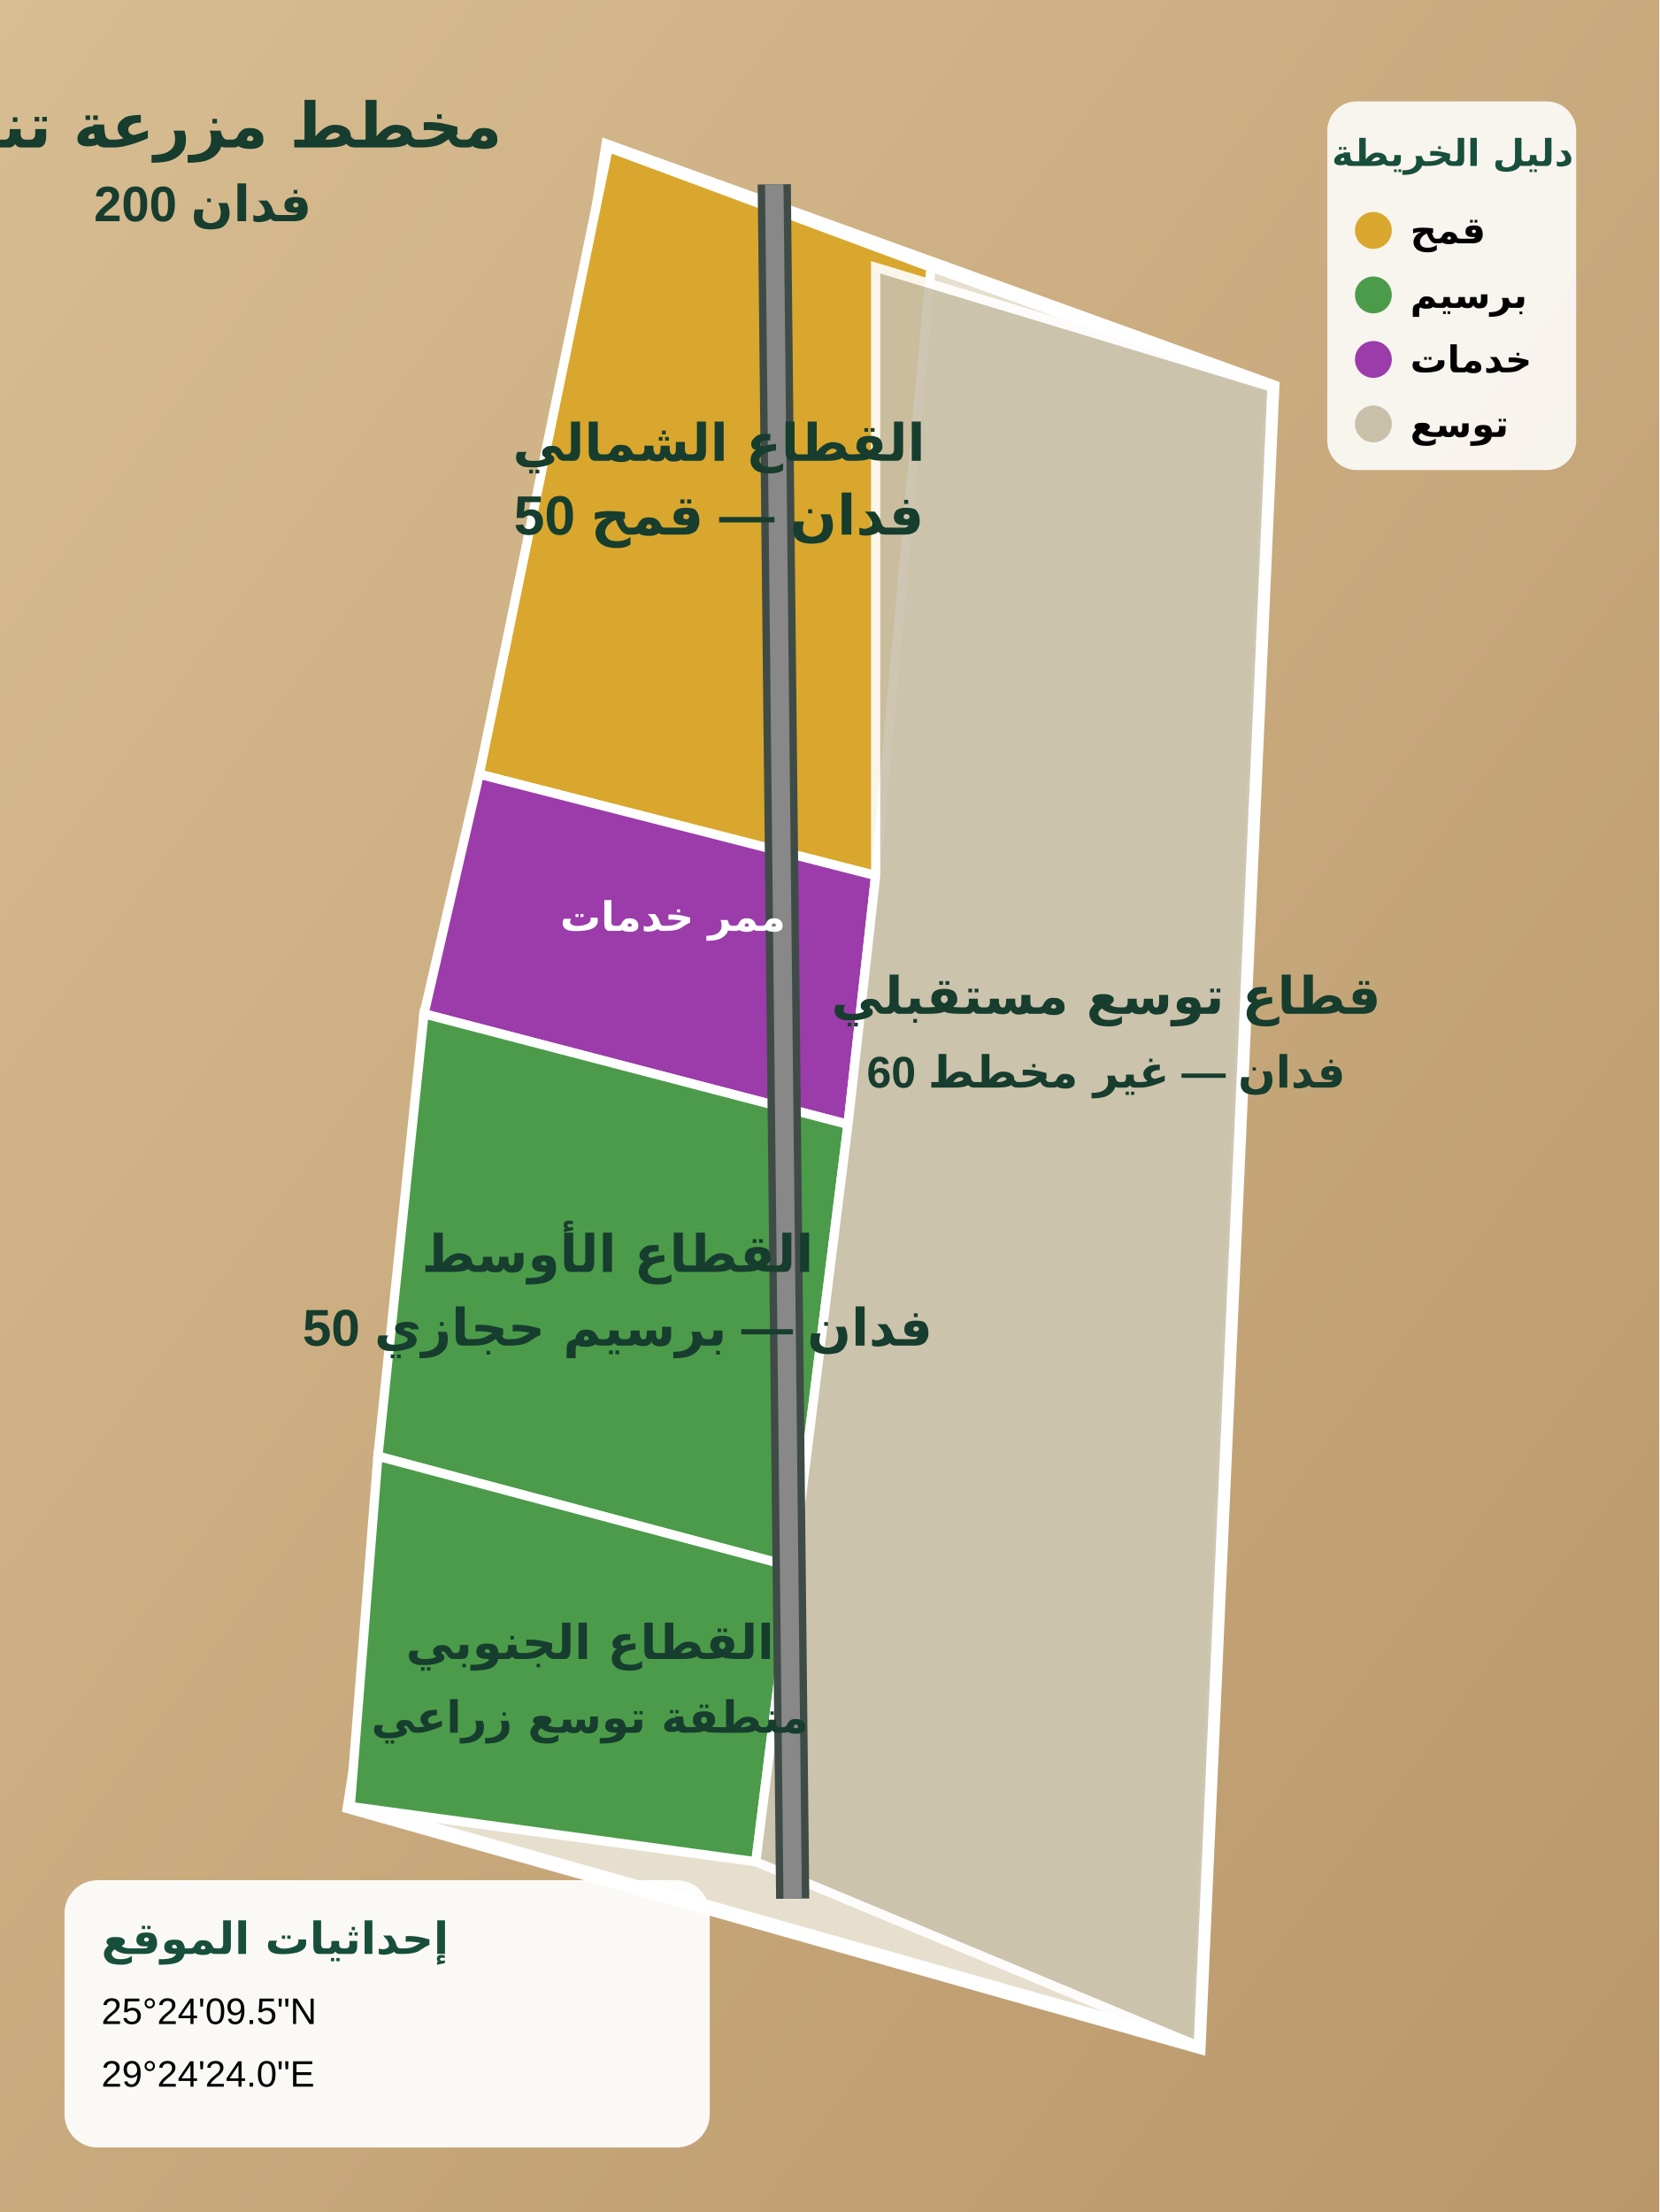
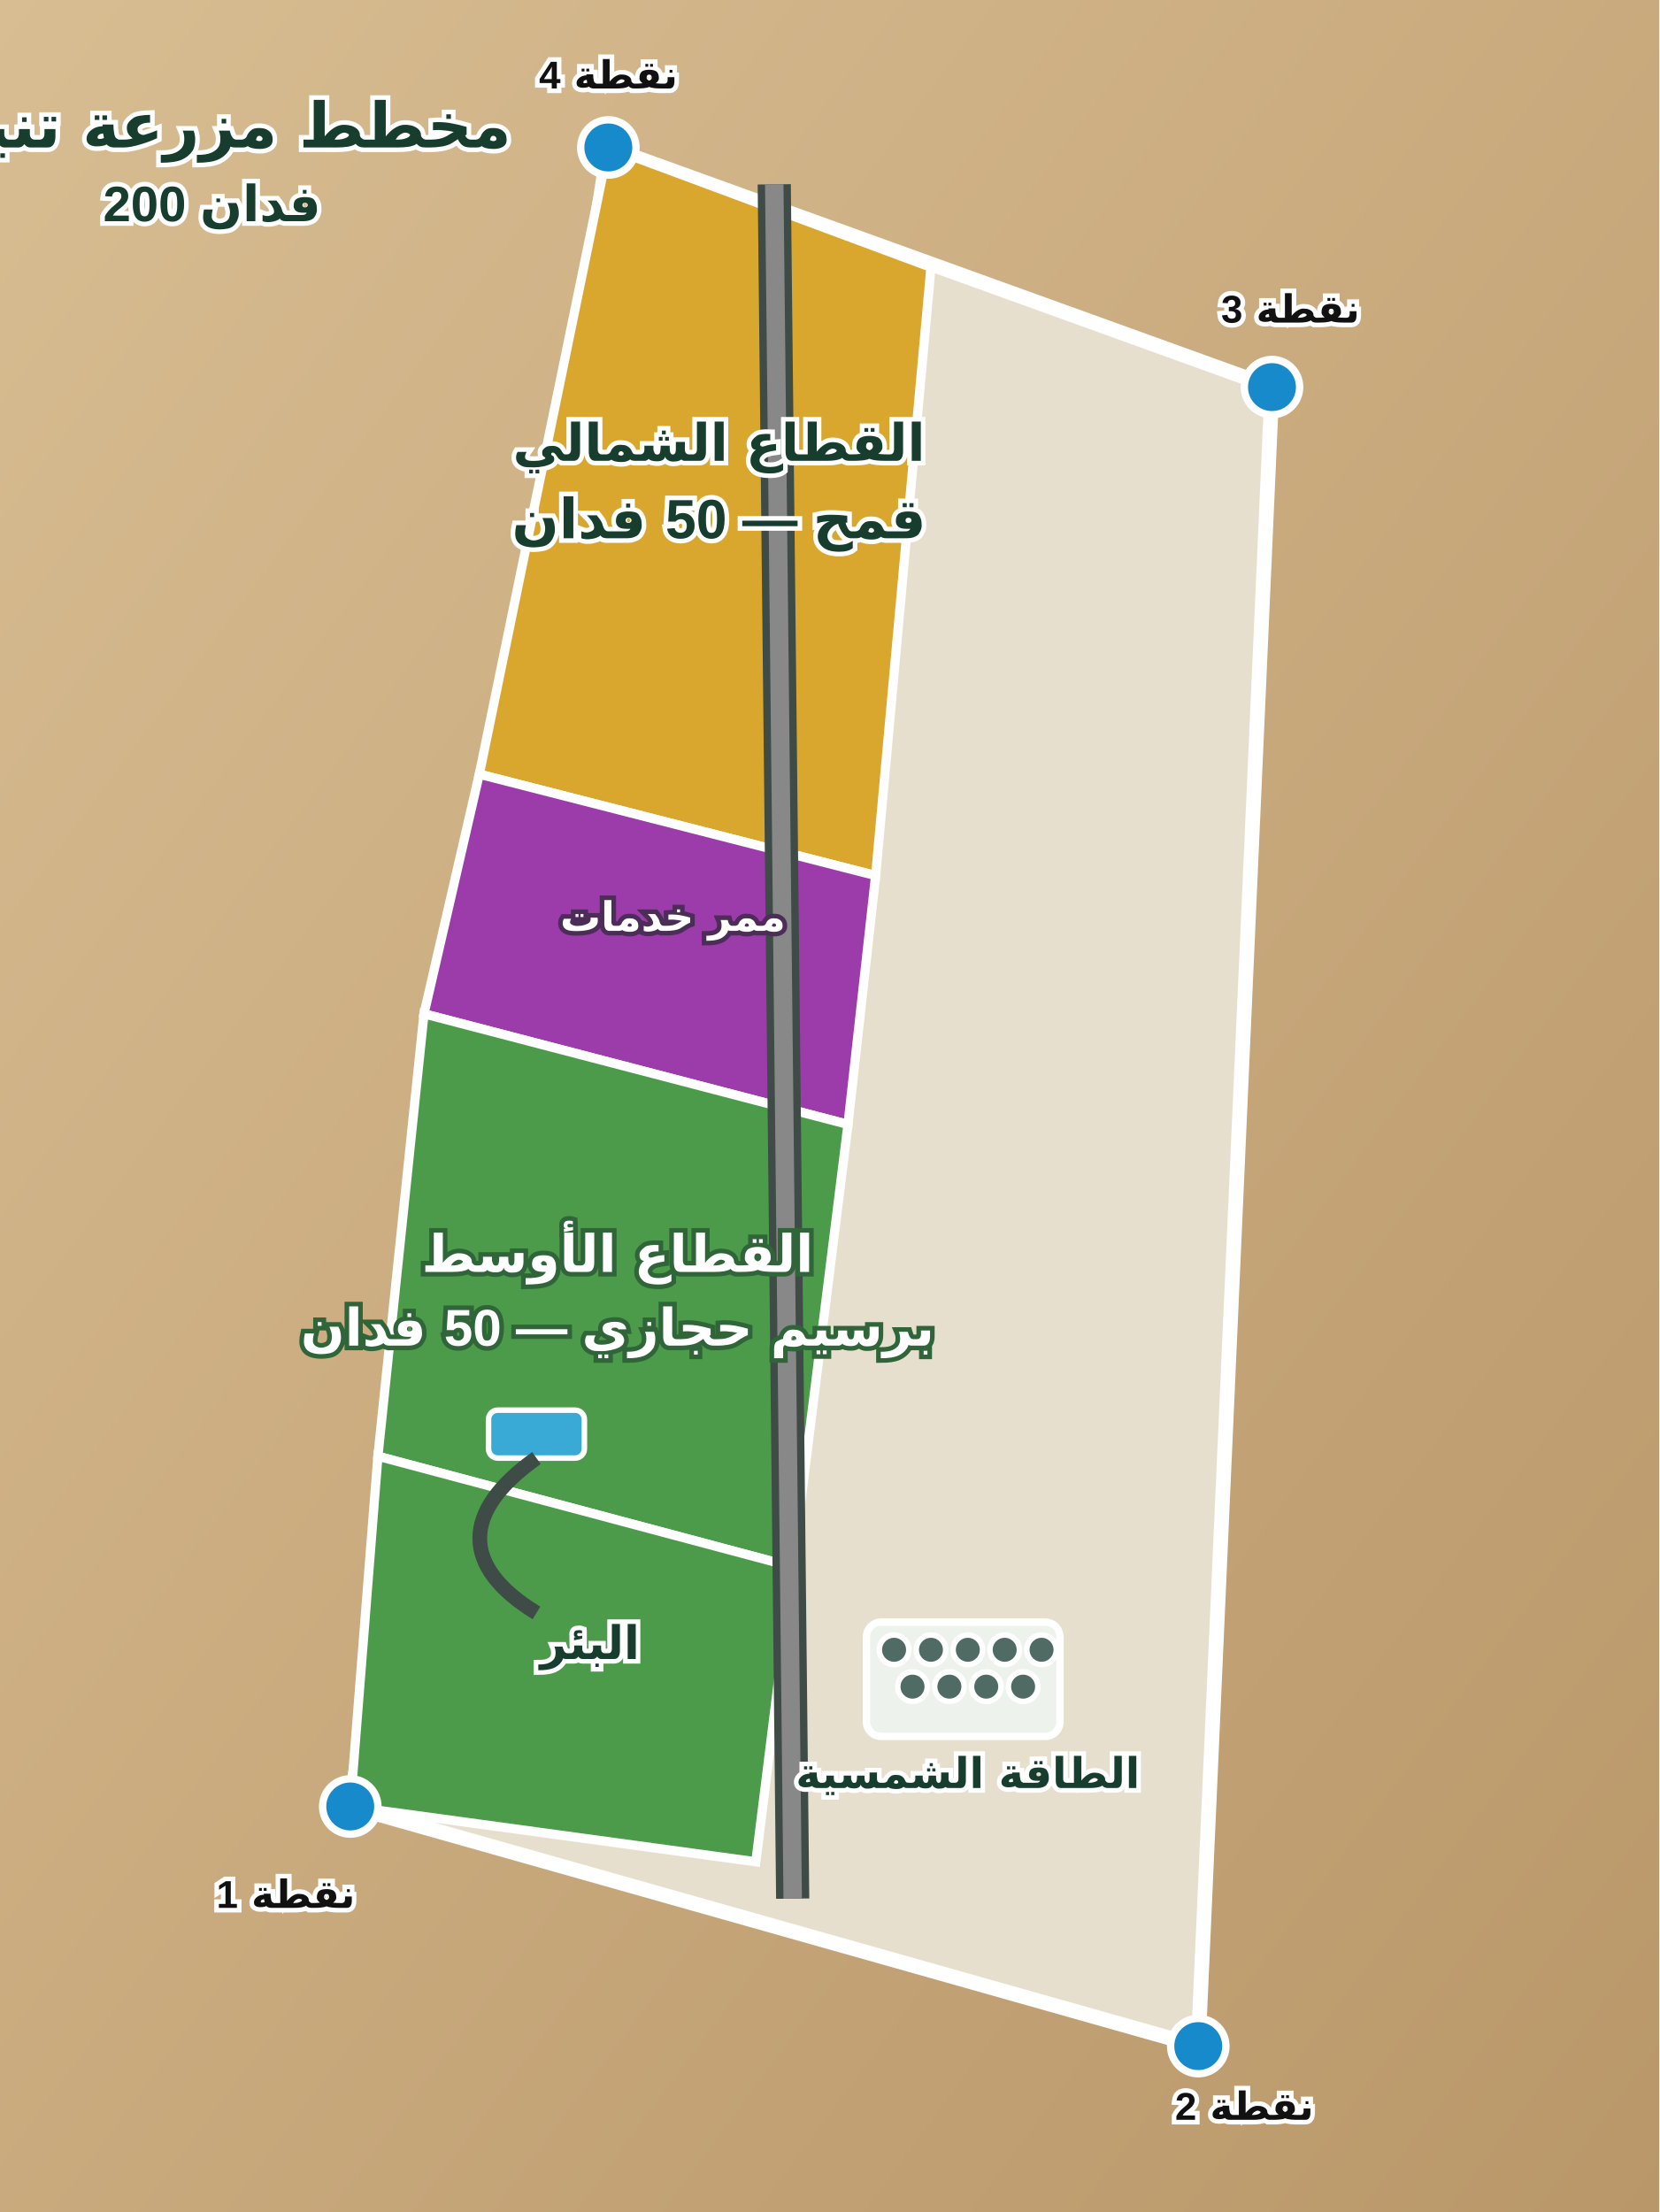
<svg xmlns="http://www.w3.org/2000/svg" viewBox="0 0 900 1200" role="img" aria-label="مخطط مزرعة تنيدة 200 فدان">
  <defs>
    <linearGradient id="sand" x1="0" y1="0" x2="1" y2="1">
      <stop stop-color="#d8bd92" />
      <stop offset="1" stop-color="#b99769" />
    </linearGradient>
  </defs>
  <rect width="900" height="1200" fill="url(#sand)" />
  <path d="M330 80 L690 210 L650 1110 L190 980 Z" fill="#e7dfce" stroke="#fff" stroke-width="8" />
  <path d="M330 80 L505 145 L475 475 L260 420 Z" fill="#d9a72d" stroke="#fff" stroke-width="5" />
  <path d="M260 420 L475 475 L460 610 L230 550 Z" fill="#9b3caa" stroke="#fff" stroke-width="5" />
  <path d="M230 550 L460 610 L430 850 L205 790 Z" fill="#4c9b4a" stroke="#fff" stroke-width="5" />
  <path d="M205 790 L430 850 L410 1010 L190 980 Z" fill="#4c9b4a" stroke="#fff" stroke-width="5" />
-   <path d="M475 145 L690 210 L650 1110 L410 1010 L430 850 L460 610 L475 475 Z" fill="#c9c0aa" opacity=".9" stroke="#fff" stroke-width="5" />
  <path d="M420 100 L430 1030" stroke="#3f4b46" stroke-width="18" />
  <path d="M420 100 L430 1030" stroke="#888" stroke-width="10" />
-   <g font-family="Cairo,Arial" fill="#163d2e" text-anchor="middle" font-weight="800">
-     <text x="110" y="80" font-size="34">مخطط مزرعة تنيدة</text>
-     <text x="110" y="120" font-size="27">200 فدان</text>
+   <rect x="265" y="765" width="52" height="26" rx="5" fill="#39a9d6" stroke="#fff" stroke-width="3" />
+   <path d="M291 791 C250 820 250 850 291 875" fill="none" stroke="#3f4b46" stroke-width="8" />
+   <rect x="470" y="880" width="105" height="62" rx="8" fill="#eef2ed" stroke="#fff" stroke-width="4" />
+   <g fill="#4f6b63" stroke="#fff" stroke-width="3">
+     <circle cx="485" cy="895" r="8" />
+     <circle cx="505" cy="895" r="8" />
+     <circle cx="525" cy="895" r="8" />
+     <circle cx="545" cy="895" r="8" />
+     <circle cx="565" cy="895" r="8" />
+     <circle cx="495" cy="915" r="8" />
+     <circle cx="515" cy="915" r="8" />
+     <circle cx="535" cy="915" r="8" />
+     <circle cx="555" cy="915" r="8" />
+   </g>
+   <g font-family="Cairo,Tahoma,Arial,sans-serif" fill="#163d2e" text-anchor="middle" font-weight="800" paint-order="stroke" stroke="#fff" stroke-width="5">
+     <text x="115" y="80" font-size="34">مخطط مزرعة تنيدة</text>
+     <text x="115" y="120" font-size="27">200 فدان</text>
    <text x="390" y="250" font-size="28">القطاع الشمالي</text>
-     <text x="390" y="290" font-size="30">50 فدان — قمح</text>
-     <text x="365" y="505" font-size="22" fill="white">ممر خدمات</text>
-     <text x="335" y="690" font-size="28">القطاع الأوسط</text>
-     <text x="335" y="730" font-size="28">50 فدان — برسيم حجازي</text>
-     <text x="320" y="900" font-size="26">القطاع الجنوبي</text>
-     <text x="320" y="940" font-size="24">منطقة توسع زراعي</text>
-     <text x="600" y="550" font-size="28">قطاع توسع مستقبلي</text>
-     <text x="600" y="590" font-size="24">60 فدان — غير مخطط</text>
+     <text x="390" y="292" font-size="30">قمح — 50 فدان</text>
+     <text x="365" y="505" font-size="22" fill="white" stroke="#4b2d58">ممر خدمات</text>
+     <text x="335" y="690" font-size="28" fill="white" stroke="#2f6538">القطاع الأوسط</text>
+     <text x="335" y="730" font-size="28" fill="white" stroke="#2f6538">برسيم حجازي — 50 فدان</text>
+     <text x="320" y="900" font-size="25">البئر</text>
+     <text x="525" y="970" font-size="23">الطاقة الشمسية</text>
  </g>
-   <g font-family="Cairo,Arial" font-size="20" font-weight="700">
-     <rect x="720" y="55" width="135" height="200" rx="16" fill="#ffffffdd" />
-     <text x="788" y="90" text-anchor="middle" fill="#174f3c">دليل الخريطة</text>
-     <circle cx="745" cy="125" r="10" fill="#d9a72d" />
-     <text x="765" y="132">قمح</text>
-     <circle cx="745" cy="160" r="10" fill="#4c9b4a" />
-     <text x="765" y="167">برسيم</text>
-     <circle cx="745" cy="195" r="10" fill="#9b3caa" />
-     <text x="765" y="202">خدمات</text>
-     <circle cx="745" cy="230" r="10" fill="#c9c0aa" />
-     <text x="765" y="237">توسع</text>
+   <g font-family="Cairo,Tahoma,Arial,sans-serif" font-size="21" font-weight="800" text-anchor="middle" fill="#111" stroke="#fff" stroke-width="5" paint-order="stroke">
+     <text x="330" y="48">نقطة 4</text>
+     <text x="700" y="175">نقطة 3</text>
+     <text x="675" y="1150">نقطة 2</text>
+     <text x="155" y="1035">نقطة 1</text>
  </g>
-   <g font-family="Cairo,Arial">
-     <rect x="35" y="1020" width="350" height="145" rx="18" fill="#ffffffee" />
-     <text x="55" y="1060" font-size="24" fill="#174f3c" font-weight="800">إحداثيات الموقع</text>
-     <text x="55" y="1098" font-size="20">25°24'09.5"N</text>
-     <text x="55" y="1132" font-size="20">29°24'24.0"E</text>
+   <g fill="#168acb" stroke="#fff" stroke-width="4">
+     <circle cx="330" cy="80" r="15" />
+     <circle cx="690" cy="210" r="15" />
+     <circle cx="650" cy="1110" r="15" />
+     <circle cx="190" cy="980" r="15" />
  </g>
</svg>
